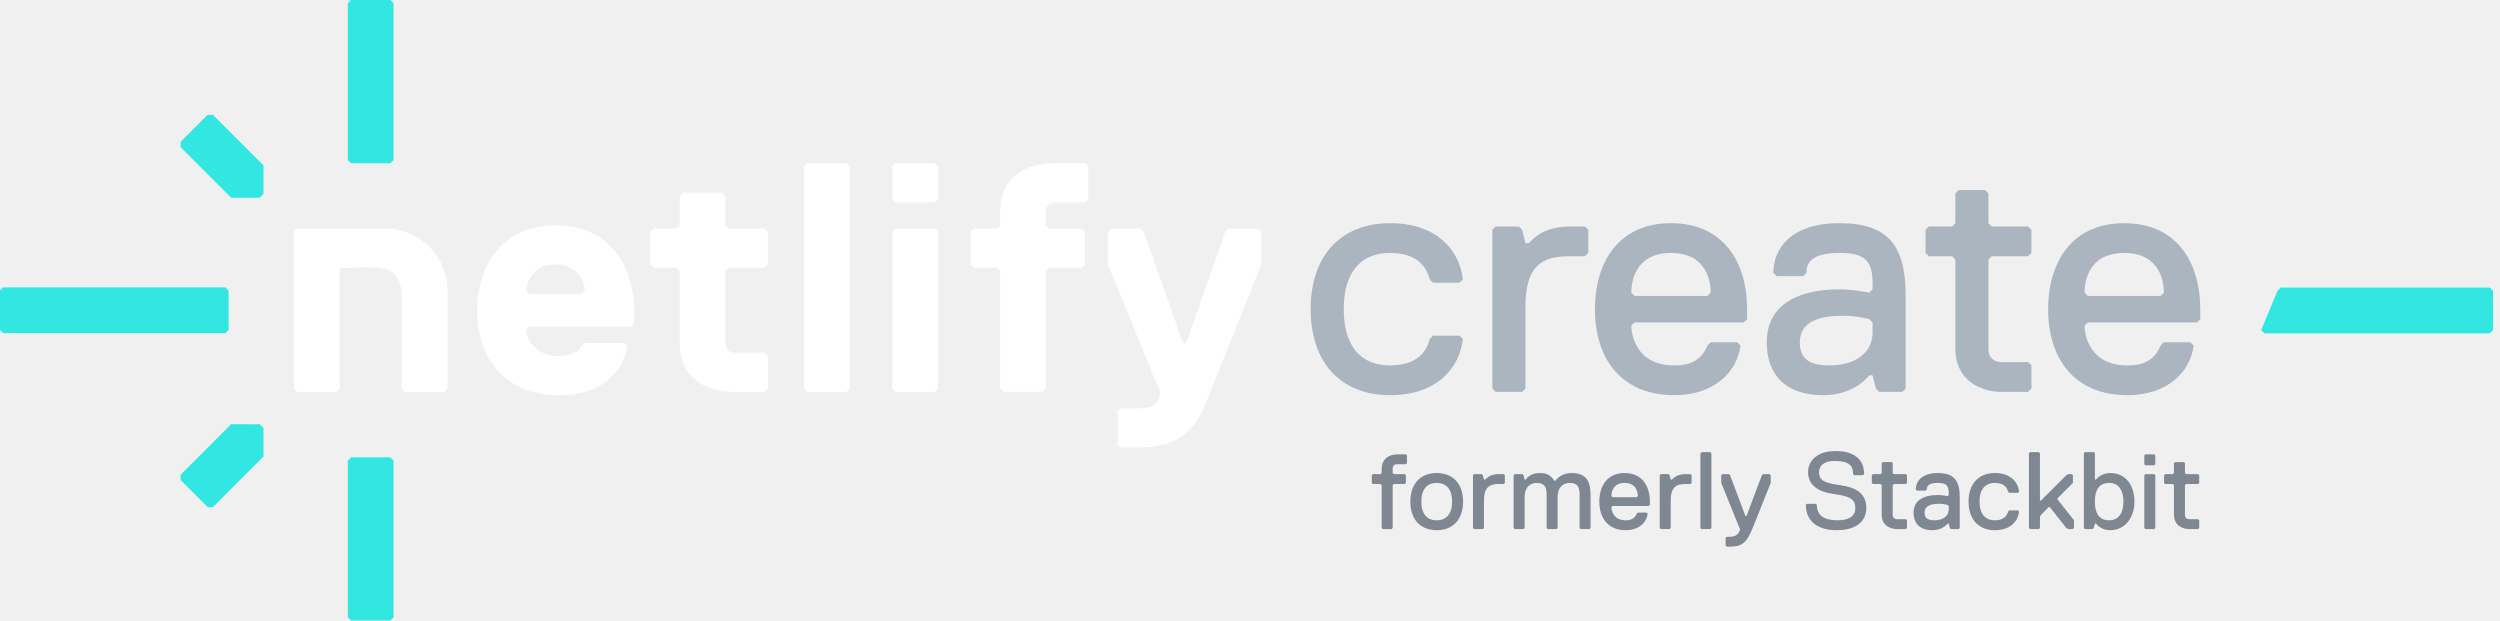
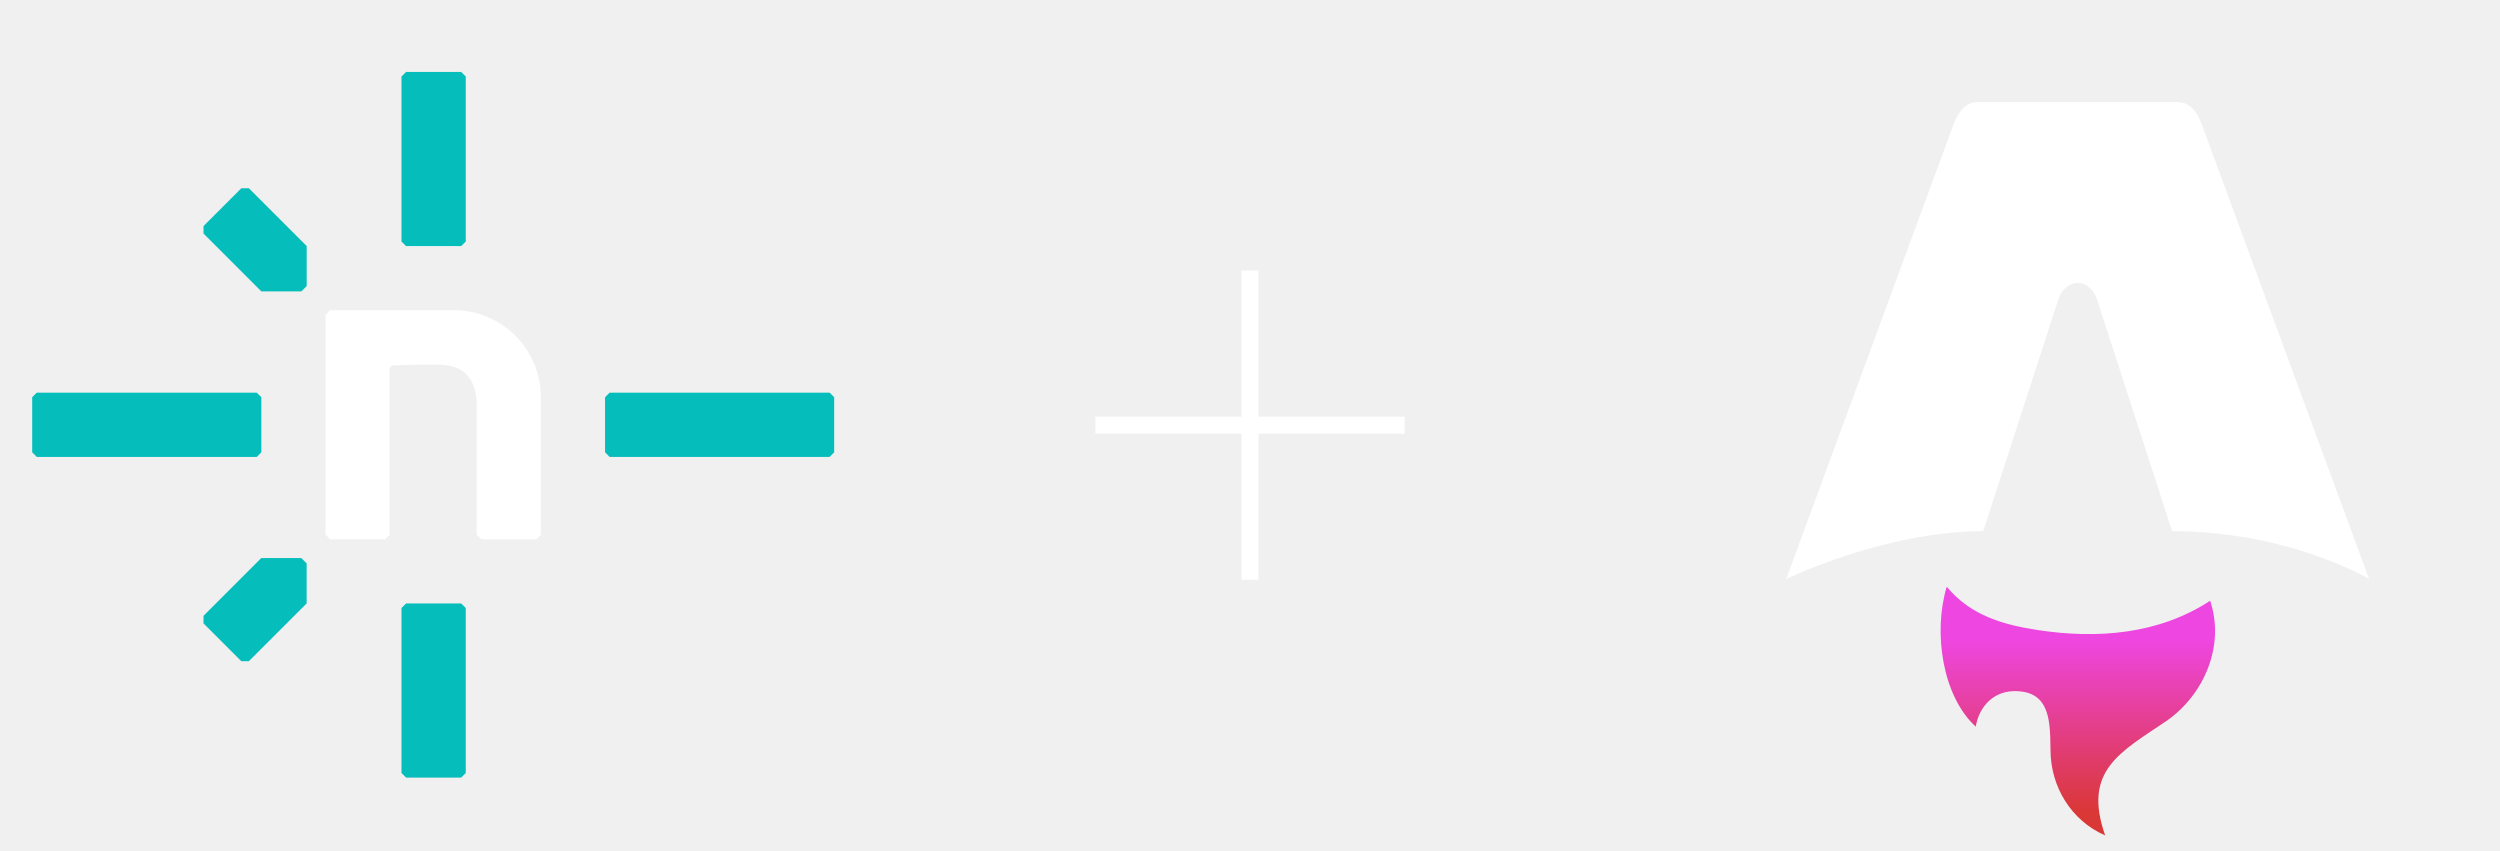
- <svg xmlns="http://www.w3.org/2000/svg" width="282" height="70" fill="none">
-   <path d="m243.713 33.383.374-.373c0-1.119-.374-4.477-4.478-4.477s-4.477 3.358-4.477 4.477l.373.373h8.208Zm-3.73 11.194c-5.97 0-8.955-4.105-8.955-9.701 0-5.224 2.612-9.701 8.581-9.701 5.97 0 8.582 4.477 8.582 9.7v1.12l-.373.373h-12.313l-.373.373c0 .747.373 4.478 4.851 4.478 1.492 0 2.984-.373 3.73-2.239l.374-.373h2.985l.373.373c-.373 2.985-2.985 5.597-7.462 5.597ZM229.146 43.83l-.374.374h-2.984c-2.612 0-5.224-1.493-5.224-4.85V29.278l-.373-.373h-2.612l-.373-.373v-2.612l.373-.373h2.612l.373-.373v-3.358l.373-.373h2.985l.373.373v3.358l.373.373h4.104l.374.373v2.612l-.374.373h-4.104l-.373.373v10.074c0 1.12.746 1.493 1.493 1.493h2.984l.374.373v2.612ZM214.959 43.83l-.373.374h-2.612l-.373-.373-.374-1.493h-.372c-1.232 1.492-3.172 2.239-5.224 2.239-4.142 0-6.343-2.239-6.343-5.97 0-4.104 3.321-5.97 8.208-5.97 1.12 0 2.426.187 3.359.373l.372-.373v-.746c0-2.65-1.082-3.358-3.731-3.358s-3.731.746-3.731 2.239l-.373.373h-2.984l-.374-.373c0-2.612 1.866-5.597 7.462-5.597 5.597 0 7.463 2.649 7.463 8.208V43.83Zm-3.732-6.342v-1.12l-.372-.373a11.245 11.245 0 0 0-2.986-.373c-3.395 0-4.85 1.082-4.85 2.985 0 1.903 1.119 2.612 3.358 2.612 2.985 0 4.85-1.493 4.85-3.731ZM192.596 33.383l.372-.373c0-1.119-.372-4.477-4.477-4.477-4.104 0-4.477 3.358-4.477 4.477l.373.373h8.209Zm-3.731 11.194c-5.97 0-8.955-4.105-8.955-9.701 0-5.224 2.611-9.701 8.581-9.701 5.97 0 8.582 4.477 8.582 9.7v1.12l-.373.373h-12.313l-.373.373c0 .747.373 4.478 4.851 4.478 1.492 0 2.984-.373 3.731-2.239l.372-.373h2.986l.373.373c-.373 2.985-2.985 5.597-7.462 5.597ZM179.162 28.534l-.373.373h-1.866c-2.984 0-4.85 1.12-4.85 5.597v9.328l-.373.373h-2.985l-.373-.373v-17.91l.373-.373h2.612l.373.373.373 1.493h.373c1.119-1.12 2.239-1.866 4.851-1.866h1.492l.373.373v2.612ZM151.572 34.876c0 4.104 1.866 6.343 5.224 6.343 2.985 0 4.104-1.493 4.477-2.985l.374-.373h2.984l.374.373c-.374 3.358-2.986 6.343-8.209 6.343-5.596 0-8.955-3.731-8.955-9.701 0-5.97 3.359-9.701 8.955-9.701 5.223 0 7.835 2.985 8.209 6.343l-.374.373h-2.984l-.374-.373c-.373-1.493-1.492-2.985-4.477-2.985-3.358 0-5.224 2.239-5.224 6.343Z" fill="#ABB5BF" />
-   <path d="M39.238 69.633V51.951l.366-.367h4.421l.366.367v17.682l-.366.367h-4.42l-.367-.367ZM39.238 18.05V.366L39.604 0h4.421l.366.366V18.05l-.366.366h-4.42l-.367-.366ZM24.023 57.202h-.607l-3.041-3.041v-.607l5.698-5.704 3.218.006.43.424v3.218l-5.698 5.704ZM20.375 16.607v-.613l3.04-3.035h.608l5.697 5.698v3.212l-.43.436h-3.217l-5.698-5.698ZM.366 32.417H25.42l.366.367v4.427l-.366.366H.366L0 37.211v-4.427l.366-.367Z" fill="#32E6E2" />
-   <path d="M50.106 44.214h-4.42l-.367-.367V33.5c0-1.844-.721-3.27-2.943-3.316-1.146-.029-2.451 0-3.848.057l-.212.212v13.389l-.367.366h-4.42l-.367-.366V26.158l.366-.366h9.947a6.997 6.997 0 0 1 6.998 6.998v11.052l-.367.366v.006ZM71.518 36.472l-.367.366h-11.43l-.366.367c0 .739.739 2.949 3.688 2.949 1.105 0 2.21-.367 2.582-1.105l.367-.367h4.42l.367.367c-.367 2.21-2.21 5.531-7.742 5.531-6.265 0-9.214-4.42-9.214-9.586 0-5.165 2.949-9.586 8.847-9.586s8.848 4.421 8.848 9.586v1.478Zm-5.532-3.688c0-.367-.366-2.95-3.316-2.95-2.949 0-3.315 2.583-3.315 2.95l.366.366h5.899l.366-.366ZM81.837 38.682c0 .739.366 1.105 1.105 1.105h3.316l.366.367v3.688l-.366.366h-3.316c-3.316 0-6.265-1.477-6.265-5.532v-8.108l-.366-.367h-2.583l-.366-.366v-3.688l.366-.366h2.583l.366-.367v-3.316l.367-.366h4.42l.367.366v3.316l.367.366h4.054l.366.367v3.688l-.366.366h-4.054l-.367.367v8.108l.006.006ZM95.477 44.214h-4.421l-.366-.367v-25.07l.366-.366h4.421l.367.366v25.065l-.367.366v.006ZM105.429 22.831h-4.42l-.367-.366v-3.688l.367-.366h4.42l.367.366v3.688l-.367.366Zm0 21.383h-4.42l-.367-.367V26.153l.367-.367h4.42l.367.367v17.694l-.367.367ZM122.758 18.777v3.688l-.367.366h-3.315c-.739 0-1.105.367-1.105 1.106v1.477l.366.366h3.688l.366.367v3.688l-.366.366h-3.688l-.366.367v13.268l-.367.367h-4.421l-.366-.367V30.568l-.367-.367h-2.582l-.367-.366v-3.688l.367-.366h2.582l.367-.367v-1.477c0-4.055 2.949-5.532 6.265-5.532h3.315l.367.366-.006.006ZM136.393 44.58c-1.478 3.688-2.95 5.899-8.109 5.899h-1.844l-.366-.367v-3.688l.366-.366h1.844c1.844 0 2.211-.367 2.582-1.472v-.366l-5.898-14.38v-3.687l.367-.367h3.316l.366.367 4.421 12.535h.366l4.421-12.535.367-.367h3.315l.367.367v3.688l-5.898 14.745.017-.006Z" fill="#fff" />
-   <path d="m280.85 32.443.367.367v4.42l-.367.367h-25.42l-.366-.366 1.838-4.421.367-.367h23.581Z" fill="#32E6E2" />
-   <path d="m248.072 59.557-.124.124h-.992c-.868 0-1.735-.496-1.735-1.612v-3.347l-.124-.124h-.868l-.124-.124v-.868l.124-.124h.868l.124-.124v-1.116l.124-.124h.991l.124.124v1.116l.124.124h1.364l.124.124v.868l-.124.124h-1.364l-.124.124v3.347c0 .372.248.496.496.496h.992l.124.124v.868ZM243.118 52.366l-.124.124h-.991l-.124-.124v-.991l.124-.124h.991l.124.124v.991Zm0 7.19-.124.125h-.991l-.124-.124v-5.95l.124-.125h.991l.124.124v5.95ZM240.764 56.581c0 1.86-1.104 3.224-2.728 3.224-.62 0-1.214-.248-1.611-.744h-.124l-.124.496-.124.124h-.868l-.124-.124v-8.43l.124-.124h.992l.124.124v2.975h.124c.371-.471.955-.744 1.611-.744 1.624 0 2.728 1.24 2.728 3.223Zm-1.24 0c0-1.376-.62-2.107-1.612-2.107-.992 0-1.611.62-1.611 2.107 0 1.488.619 2.108 1.611 2.108s1.612-.732 1.612-2.108ZM233.947 59.557l-.124.124h-.495l-.249-.124-1.859-2.356h-.124l-.868.868-.124.248v1.24l-.124.124h-.991l-.124-.124v-8.43l.124-.124h.991l.124.124v5.33h.124l2.851-2.85.249-.125h.371l.124.124v.868l-1.735 1.736v.123l1.859 2.356v.868ZM223.291 56.581c0 1.364.619 2.108 1.735 2.108.992 0 1.364-.496 1.488-.992l.124-.124h.992l.124.124c-.124 1.116-.992 2.108-2.728 2.108-1.859 0-2.975-1.24-2.975-3.224 0-1.983 1.116-3.223 2.975-3.223 1.736 0 2.604.992 2.728 2.108l-.124.124h-.992l-.124-.124c-.124-.496-.496-.992-1.488-.992-1.116 0-1.735.744-1.735 2.107ZM221.059 59.557l-.124.124h-.868l-.124-.124-.124-.496h-.124c-.409.496-1.053.744-1.735.744-1.376 0-2.108-.744-2.108-1.984 0-1.364 1.103-1.983 2.728-1.983.372 0 .806.062 1.115.123l.124-.123v-.248c0-.88-.359-1.116-1.239-1.116-.881 0-1.24.248-1.24.744l-.124.124h-.992l-.124-.124c0-.868.62-1.86 2.48-1.86 1.859 0 2.479.88 2.479 2.727v3.472Zm-1.24-2.108v-.372l-.124-.124a3.747 3.747 0 0 0-.991-.124c-1.129 0-1.612.36-1.612.992 0 .633.372.868 1.116.868.992 0 1.611-.496 1.611-1.24ZM215.107 59.557l-.124.124h-.992c-.868 0-1.736-.496-1.736-1.612v-3.347l-.123-.124h-.868l-.124-.124v-.868l.124-.124h.868l.123-.124v-1.116l.124-.124h.992l.124.124v1.116l.124.124h1.364l.124.124v.868l-.124.124h-1.364l-.124.124v3.347c0 .372.248.496.496.496h.992l.124.124v.868ZM210.519 57.325c0 1.364-.991 2.48-3.347 2.48-2.107 0-3.471-.992-3.471-2.852l.124-.124h.992l.124.124c0 1.24.867 1.736 2.355 1.736 1.116 0 1.984-.372 1.984-1.364 0-1.116-.744-1.364-2.48-1.611-1.735-.248-2.851-.992-2.851-2.48 0-1.116.868-2.355 3.099-2.355 1.86 0 3.223.744 3.223 2.603l-.124.124h-.991l-.124-.124c0-.992-.496-1.488-2.108-1.488-1.116 0-1.735.496-1.735 1.24 0 .992.619 1.24 2.355 1.488s2.975.868 2.975 2.603ZM199.735 54.474l-1.983 4.959c-.744 1.86-1.24 2.231-2.728 2.231h-.248l-.124-.124v-.868l.124-.124h.248c.62 0 .992-.124 1.24-.743v-.124l-2.107-5.207v-.868l.124-.124h.743l.124.124 1.736 4.587h.124l1.735-4.587.124-.124h.744l.124.124v.868ZM193.044 59.557l-.124.124h-.991l-.124-.124v-8.43l.124-.124h.991l.124.124v8.43ZM190.813 54.474l-.124.124h-.62c-.992 0-1.612.372-1.612 1.86v3.099l-.124.124h-.991l-.124-.124v-5.951l.124-.124h.867l.124.124.124.496h.124c.372-.372.744-.62 1.612-.62h.496l.124.124v.868ZM184.619 56.085l.124-.123c0-.372-.124-1.488-1.487-1.488-1.364 0-1.488 1.116-1.488 1.488l.124.123h2.727Zm-1.239 3.72c-1.984 0-2.976-1.364-2.976-3.224 0-1.735.868-3.223 2.852-3.223 1.983 0 2.851 1.488 2.851 3.223v.372l-.124.124h-4.091l-.124.124c0 .248.124 1.488 1.612 1.488.496 0 .991-.124 1.239-.744l.124-.124h.992l.124.124c-.124.992-.992 1.86-2.479 1.86ZM179.417 59.557l-.124.124h-.991l-.124-.124v-3.72c0-.743-.124-1.363-1.116-1.363-.868 0-1.364.62-1.364 1.611v3.472l-.124.124h-.992l-.123-.124v-3.72c0-.743-.124-1.363-1.116-1.363-.62 0-1.364.372-1.364 1.611v3.472l-.124.124h-.992l-.124-.124v-5.951l.124-.124h.868l.124.124.124.496h.124c.248-.372.744-.744 1.612-.744.991 0 1.363.496 1.611.868h.124c.372-.496.992-.868 1.86-.868 1.735 0 2.107 1.116 2.107 2.48v3.719ZM169.748 54.474l-.124.124h-.62c-.992 0-1.612.372-1.612 1.86v3.099l-.124.124h-.992l-.124-.124v-5.951l.124-.124h.868l.124.124.124.496h.124c.372-.372.744-.62 1.612-.62h.496l.124.124v.868ZM159.086 56.581c0-1.983 1.115-3.223 2.975-3.223s2.975 1.24 2.975 3.223c0 1.984-1.115 3.224-2.975 3.224s-2.975-1.24-2.975-3.224Zm1.239 0c0 1.364.62 2.108 1.736 2.108s1.736-.744 1.736-2.108c0-1.363-.62-2.107-1.736-2.107s-1.736.744-1.736 2.107ZM158.582 54.474l-.124.124h-1.24l-.124.124v4.835l-.124.124h-.992l-.124-.124v-4.835l-.124-.124h-.867l-.124-.124v-.868l.124-.124h.867l.124-.124v-.496c0-1.116.868-1.611 1.736-1.611h.992l.124.124v.867l-.124.124h-.992c-.248 0-.496.124-.496.496v.496l.124.124h1.24l.124.124v.868Z" fill="#7E8792" />
+ <svg xmlns="http://www.w3.org/2000/svg" width="147px" height="50px" viewBox="0 0 147 50" version="1.1">
+   <defs>
+     <linearGradient x1="50.023%" y1="21.673%" x2="50.023%" y2="90.383%" id="linearGradient-1">
+       <stop stop-color="#EE46E0" offset="0%" />
+       <stop stop-color="#DA3737" offset="100%" />
+     </linearGradient>
+   </defs>
+   <g id="Page-1" stroke="none" stroke-width="1" fill="none" fill-rule="evenodd">
+     <g id="Group-2">
+       <g id="astro-framework" transform="translate(97, 0)">
+         <g id="Layer_2">
+           <polygon id="Layer_3" points="0 0 50 0 50 50 0 50" />
+         </g>
+         <path d="M19.177,42.73 C17.223,40.95 16.653,37.207 17.467,34.497 C18.877,36.207 20.833,36.747 22.857,37.053 C26.327,37.573 29.927,37.307 32.957,35.323 C33.837,37.953 32.617,40.82 30.423,42.37 C27.637,44.247 25.45,45.323 26.783,49.123 C24.777,48.243 23.583,46.26 23.57,44.123 C23.563,43.59 23.563,43.053 23.49,42.527 C23.313,41.247 22.713,40.673 21.577,40.64 C20.28,40.587 19.377,41.497 19.173,42.73 L19.173,42.73 L19.177,42.73 Z" id="Path" fill="url(#linearGradient-1)" fill-rule="nonzero" />
+         <path d="M8.033,34.043 C8.033,34.043 13.817,31.233 19.613,31.233 L23.987,17.737 C24.15,17.083 24.627,16.64 25.167,16.64 C25.707,16.64 26.183,17.083 26.347,17.737 L30.72,31.233 C37.587,31.233 42.3,34.043 42.3,34.043 C42.3,34.043 32.477,7.353 32.46,7.3 C32.177,6.51 31.703,6.003 31.06,6.003 L19.273,6.003 C18.633,6.003 18.177,6.51 17.873,7.3 C17.853,7.353 8.03,34.043 8.03,34.043 L8.033,34.043 Z" id="Path" fill="#FFFFFF" fill-rule="nonzero" />
+       </g>
+       <g id="netlify">
+         <polygon id="Path" points="0 0 50 0 50 50 0 50" />
+         <polygon id="Path" fill="#05BDBA" fill-rule="nonzero" points="14.637 38.88 14.19 38.88 11.967 36.657 11.967 36.21 15.363 32.813 17.717 32.813 18.03 33.127 18.03 35.48 14.633 38.877" />
+         <polygon id="Path" fill="#05BDBA" fill-rule="nonzero" points="11.967 13.74 11.967 13.293 14.19 11.07 14.637 11.07 18.033 14.467 18.033 16.82 17.72 17.133 15.367 17.133 11.97 13.737" />
+         <path d="M31.533,31.713 L28.3,31.713 L28.03,31.443 L28.03,23.873 C28.03,22.527 27.5,21.483 25.877,21.447 C25.04,21.423 24.083,21.447 23.063,21.487 L22.91,21.643 L22.91,31.44 L22.64,31.71 L19.407,31.71 L19.137,31.44 L19.137,18.51 L19.407,18.24 L26.683,18.24 C29.51,18.24 31.803,20.533 31.803,23.36 L31.803,31.443 L31.533,31.713 Z" id="Path" fill="#FFFFFF" fill-rule="nonzero" />
+         <polygon id="Path" fill="#05BDBA" fill-rule="nonzero" points="15.097 26.867 2.163 26.867 1.893 26.597 1.893 23.357 2.163 23.087 15.097 23.087 15.367 23.357 15.367 26.597" />
+         <polygon id="Path" fill="#05BDBA" fill-rule="nonzero" points="48.78 26.867 35.847 26.867 35.577 26.597 35.577 23.357 35.847 23.087 48.78 23.087 49.05 23.357 49.05 26.597" />
+         <polygon id="Path" fill="#05BDBA" fill-rule="nonzero" points="23.607 14.2 23.607 4.5 23.877 4.23 27.117 4.23 27.387 4.5 27.387 14.2 27.117 14.47 23.877 14.47" />
+         <polygon id="Path" fill="#05BDBA" fill-rule="nonzero" points="23.607 45.453 23.607 35.753 23.877 35.483 27.117 35.483 27.387 35.753 27.387 45.453 27.117 45.723 23.877 45.723" />
+       </g>
+       <path d="M73.5,16.409 L73.5,33.591 M64.909,25 L82.091,25" id="Combined-Shape" stroke="#FFFFFF" stroke-linecap="square" />
+     </g>
+   </g>
</svg>
